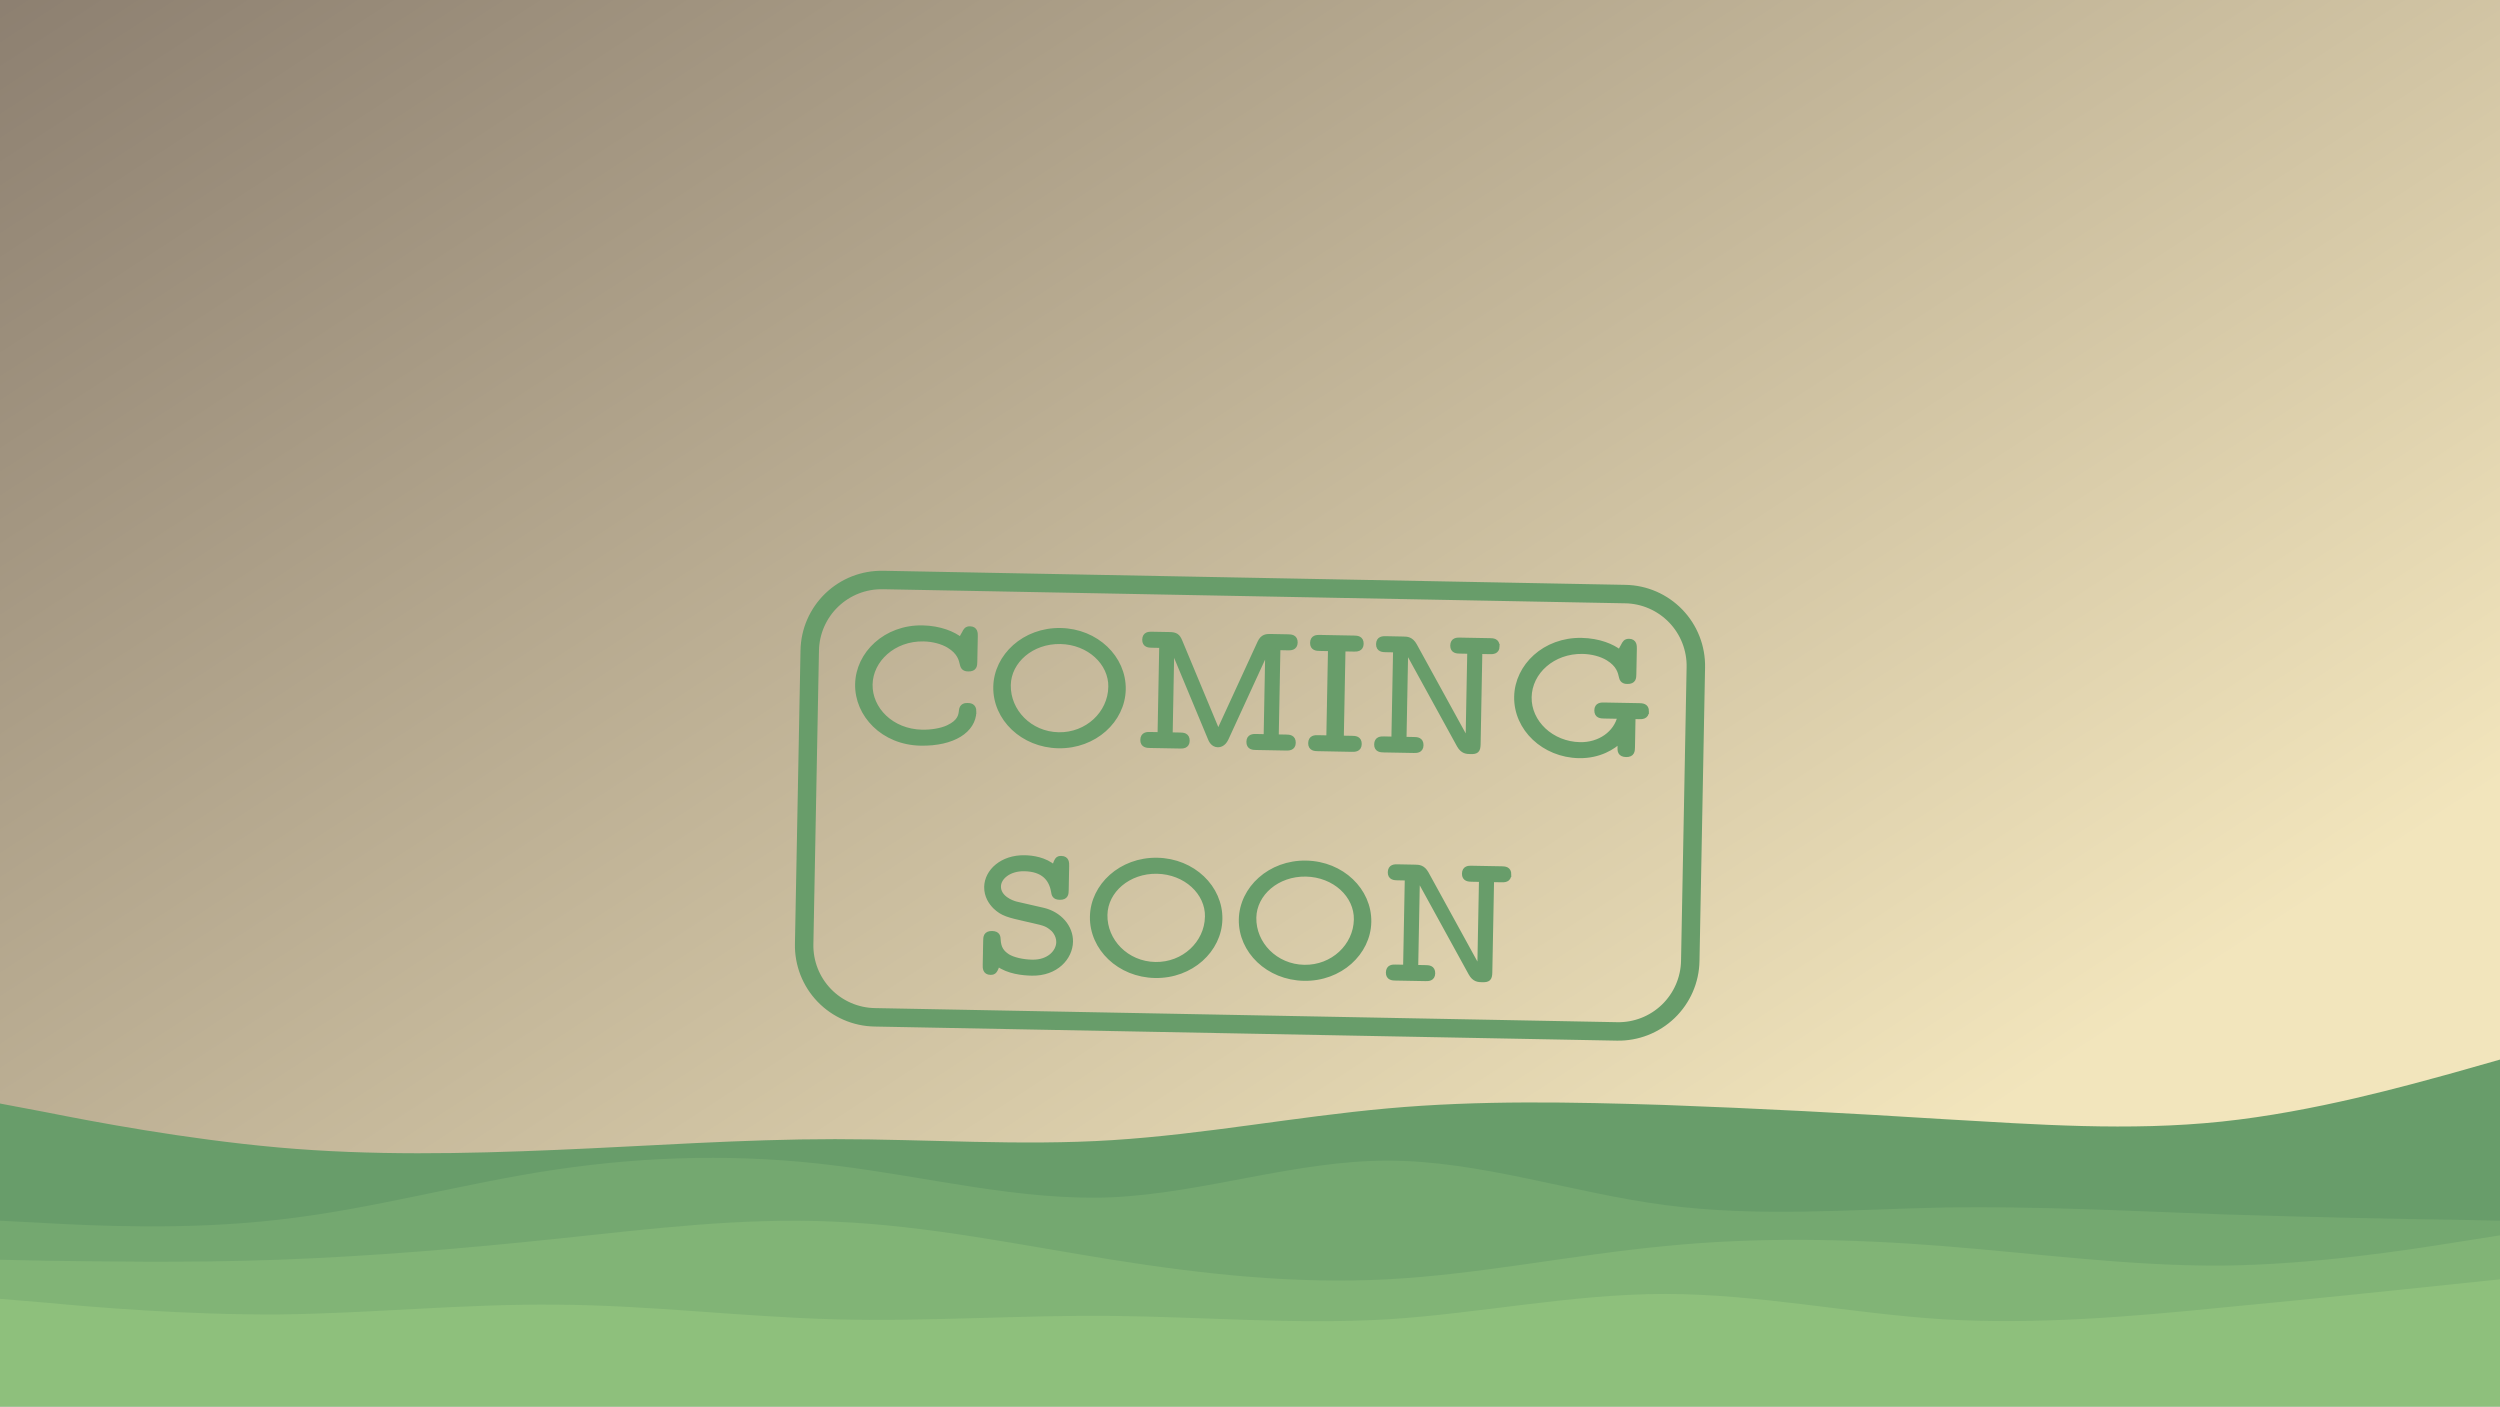
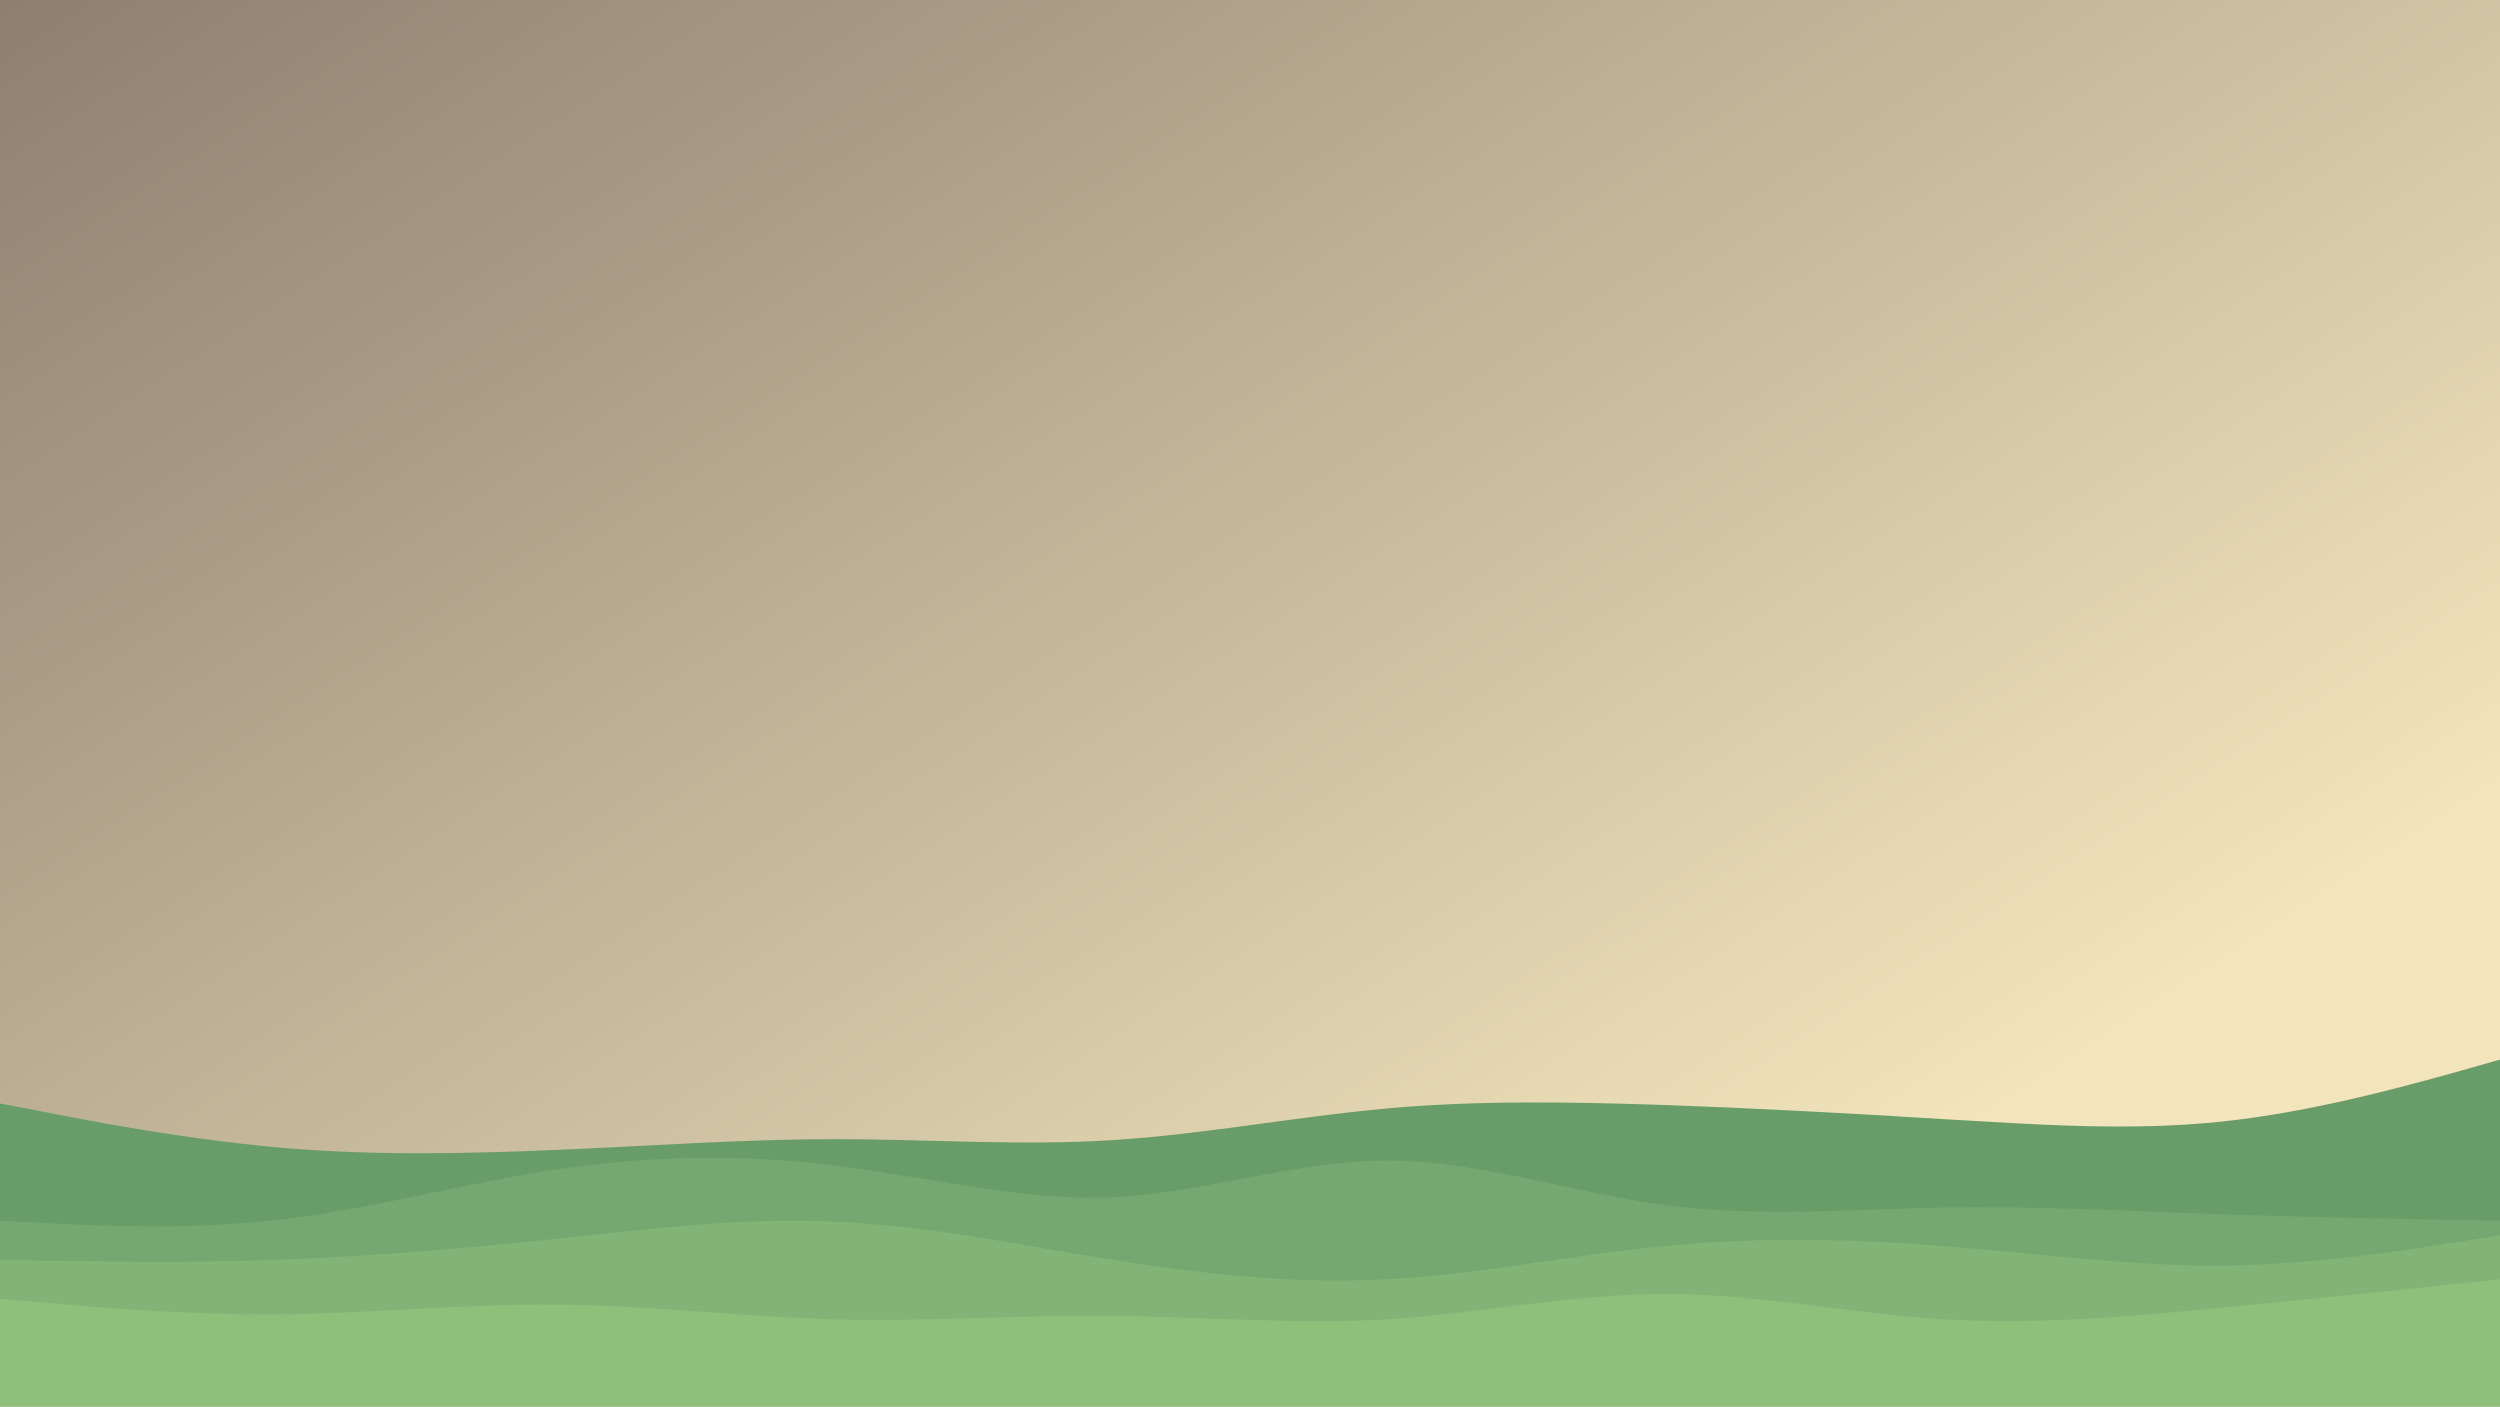
<svg xmlns="http://www.w3.org/2000/svg" xmlns:xlink="http://www.w3.org/1999/xlink" width="512" height="288" viewBox="0 0 135.467 76.2">
  <defs>
    <linearGradient id="a">
      <stop offset="0" stop-color="#f2e5bc" />
      <stop offset="1" stop-color="#7c6f64" />
    </linearGradient>
    <linearGradient xlink:href="#a" id="b" x1="99.589" y1="65.917" x2="29.831" y2="-41.049" gradientUnits="userSpaceOnUse" />
  </defs>
  <path fill="url(#b)" d="M0 0h135.467v76.2H0z" />
-   <path d="M52.774 38.558c.006-.326-.231-.33-.34-.332-.1-.002-.316-.006-.341.28-.024.236-.06.612-.719.916-.38.18-.933.258-1.408.25-1.668-.033-2.841-1.25-2.816-2.584.026-1.333 1.264-2.495 2.892-2.464.524.01 1.025.147 1.377.361.586.358.667.755.73 1.032.046.228.234.232.322.234.347.006.35-.2.354-.398l.026-1.373c.003-.158.008-.406-.289-.41-.187-.005-.238.094-.31.24-.092.146-.093.166-.185.362-.4-.324-1.134-.635-2.082-.652-1.986-.038-3.484 1.396-3.516 3.055-.031 1.65 1.383 3.158 3.417 3.198 1.778.032 2.869-.707 2.887-1.715zm8.094-1.2c.033-1.708-1.462-3.16-3.397-3.196-1.955-.037-3.484 1.386-3.516 3.056-.032 1.708 1.461 3.159 3.397 3.196 1.956.036 3.485-1.386 3.516-3.056zm-.68-.13c-.026 1.43-1.274 2.612-2.824 2.583-1.562-.03-2.752-1.267-2.725-2.69.024-1.312 1.27-2.386 2.82-2.356 1.551.03 2.755 1.148 2.73 2.461zm9.892 3.023c.006-.307-.23-.312-.389-.315l-.533-.01.092-4.83.532.011c.148.003.396.008.402-.289.006-.306-.232-.31-.39-.314l-.948-.018c-.198-.002-.425-.007-.58.336l-2.256 4.905-2.07-4.969c-.122-.298-.239-.37-.565-.377l-.948-.017c-.158-.003-.395-.008-.401.298-.005.297.24.302.389.304l.533.01-.092 4.83-.533-.01c-.157-.003-.394-.008-.4.298-.006.296.241.301.39.304l1.619.03c.148.004.395.008.4-.288.006-.307-.23-.31-.389-.314l-.533-.01.09-4.78.01.001 2.06 4.948c.048.12.151.369.427.375.09.001.298-.034.442-.338l2.246-4.888h.01l-.09 4.781-.534-.01c-.148-.003-.394-.008-.4.288-.006.307.231.31.39.314l1.619.03c.148.003.395.008.4-.288zm3.575.067c.006-.306-.23-.31-.389-.314l-.582-.01.092-4.83.581.011c.148.003.396.007.402-.289.006-.306-.232-.31-.39-.314l-1.846-.035c-.159-.002-.396-.007-.401.299-.006.296.24.301.389.304l.582.011-.092 4.83-.582-.012c-.157-.002-.395-.007-.4.299-.006.296.24.3.389.303l1.846.036c.149.002.396.007.401-.29zm7.47-5.292c.007-.306-.23-.31-.388-.314l-1.62-.03c-.158-.003-.395-.008-.4.299-.006.296.241.3.388.303l.534.01-.094 4.928h-.01l-2.884-5.25c-.191-.34-.408-.345-.616-.348l-.937-.019c-.158-.002-.396-.007-.401.299-.005.296.24.301.389.304l.533.01-.092 4.83-.533-.011c-.157-.002-.394-.008-.4.299-.006.296.24.3.389.303l1.62.03c.147.004.395.008.4-.288.006-.305-.23-.31-.389-.313l-.533-.01.093-4.928h.01l2.884 5.251c.192.34.409.344.616.348.316.006.406-.052.413-.397l.094-5.028.535.01c.148.003.394.008.4-.288zm8.095 3.523c.005-.306-.24-.311-.4-.315l-1.896-.035c-.148-.003-.395-.007-.4.289-.006.306.23.31.388.314l.87.016c-.205.924-1.106 1.55-2.163 1.53-1.551-.03-2.783-1.199-2.757-2.572.026-1.373 1.283-2.505 2.892-2.475.523.01 1.025.149 1.376.363.587.357.668.754.731 1.031.046.228.233.232.322.234.346.006.35-.201.353-.398l.027-1.374c.002-.158.007-.405-.289-.41-.187-.004-.239.095-.311.24-.092.148-.091.167-.184.363-.4-.324-1.134-.634-2.082-.653-1.986-.037-3.485 1.396-3.517 3.056-.031 1.728 1.481 3.16 3.378 3.197 1.116.02 1.867-.479 2.228-.828l-.006.355c-.004.198-.008.405.338.413.336.005.34-.212.344-.399l.03-1.66.317.006c.148.004.405.008.41-.288zM58.01 51.027c.015-.79-.604-1.504-1.489-1.708l-1.455-.334c-.267-.064-.972-.343-.96-.957.008-.493.571-.967 1.4-.951 1.038.02 1.462.551 1.578 1.225.026.169.054.318.34.323.345.007.35-.201.353-.398l.025-1.304c.003-.158.008-.405-.289-.41-.217-.004-.238.065-.394.495-.506-.443-1.196-.526-1.591-.533-1.234-.024-2.049.751-2.066 1.58-.009.495.242.855.465 1.077.397.382.742.459 1.636.663l.424.097c.61.14.758.173 1.078.455 0 0 .31.283.303.707-.01.533-.525 1.096-1.434 1.08-.543-.01-1.044-.138-1.318-.302-.351-.223-.504-.474-.526-.919-.007-.139-.014-.326-.329-.332-.346-.007-.35.201-.353.398l-.025 1.303c-.004.158-.008.406.288.41.218.005.25-.093.394-.465.565.426 1.384.5 1.848.509 1.314.024 2.08-.85 2.097-1.709zm8.095-1.22c.032-1.708-1.461-3.16-3.397-3.196-1.956-.037-3.485 1.386-3.516 3.055-.032 1.708 1.461 3.16 3.397 3.196 1.956.038 3.484-1.385 3.516-3.055zm-.68-.13c-.027 1.43-1.274 2.612-2.824 2.582-1.561-.029-2.753-1.266-2.725-2.688.025-1.314 1.27-2.387 2.82-2.357 1.551.03 2.755 1.148 2.73 2.461zm8.749.283c.032-1.708-1.461-3.16-3.397-3.195-1.956-.038-3.485 1.386-3.517 3.054-.032 1.71 1.462 3.16 3.398 3.196 1.956.038 3.484-1.385 3.516-3.055zm-.68-.13c-.027 1.43-1.274 2.613-2.825 2.582-1.56-.028-2.752-1.266-2.725-2.688.025-1.314 1.27-2.387 2.82-2.357 1.552.03 2.756 1.148 2.73 2.461zm8.267-2.442c.005-.306-.23-.31-.39-.314l-1.62-.03c-.158-.004-.394-.008-.4.298-.006.296.242.3.39.304l.533.01-.094 4.928h-.01l-2.883-5.252c-.192-.34-.409-.343-.616-.347l-.939-.018c-.158-.003-.395-.008-.4.299-.006.296.241.3.39.303l.532.01-.092 4.83-.533-.01c-.158-.004-.395-.008-.4.298-.006.297.241.302.388.304l1.62.03c.149.004.395.008.4-.288.007-.306-.23-.31-.388-.314l-.534-.01.094-4.928.01.001 2.884 5.251c.191.34.408.343.615.348.317.005.407-.052.413-.398l.096-5.027.533.01c.148.003.395.008.4-.288z" aria-label="COMING SOON" font-size="9.878" font-family="'Latin Modern Mono Prop'" letter-spacing="0" word-spacing="0" text-anchor="middle" fill="#689d6a" stroke-width=".265" stroke="#689d6a" />
-   <path d="M47.85 31.428l40.217.763a3.891 3.891 0 013.825 3.974l-.302 15.9a3.891 3.891 0 01-3.973 3.824L47.4 55.125a3.891 3.891 0 01-3.825-3.973l.302-15.899a3.891 3.891 0 013.973-3.824z" fill="none" stroke-linecap="round" stroke-linejoin="round" stroke="#689d6a" />
  <path d="M0 59.796l2.514.476c2.513.503 7.54 1.455 12.567 1.905 5.027.45 10.054.344 15.082.132 5.027-.211 10.054-.582 15.08-.582 5.028 0 10.055.37 15.03.053 5-.317 9.921-1.27 14.922-1.72 4.974-.45 10.001-.344 15.028-.185 5.027.185 10.054.45 15.081.767 5.028.291 10.055.662 15.082.133 5.027-.53 10.054-1.958 12.567-2.646l2.514-.714V76.2H0z" fill="#689d6a" />
  <path d="M0 66.146l2.514.132c2.513.132 7.54.397 12.567-.185 5.027-.556 10.054-1.984 15.082-2.725 5.027-.741 10.054-.847 15.08-.212 5.028.609 10.055 1.931 15.03 1.72 5-.238 9.921-1.985 14.922-1.985 4.974 0 10.001 1.747 15.028 2.408 5.027.662 10.054.238 15.081.132 5.028-.079 10.055.186 15.082.37 5.027.16 10.054.265 12.567.292l2.514.053V76.2H0z" fill="#74a870" />
  <path d="M0 68.262l2.514.053c2.513.027 7.54.133 12.567-.053 5.027-.185 10.054-.608 15.082-1.137 5.027-.53 10.054-1.164 15.08-.926 5.028.211 10.055 1.27 15.03 2.063 5 .794 9.921 1.323 14.922 1.059 4.974-.265 10.001-1.323 15.028-1.8 5.027-.502 10.054-.396 15.081 0 5.028.398 10.055 1.085 15.082 1.059 5.027-.053 10.054-.847 12.567-1.244l2.514-.396v9.26H0z" fill="#81b476" />
  <path d="M0 70.38l2.514.21c2.513.239 7.54.662 12.567.636 5.027-.053 10.054-.582 15.082-.53 5.027.027 10.054.662 15.08.794 5.028.133 10.055-.238 15.03-.185 5 .053 9.921.476 14.922.185 4.974-.317 10.001-1.375 15.028-1.375 5.027 0 10.054 1.058 15.081 1.375 5.028.291 10.055-.132 15.082-.635 5.027-.476 10.054-1.005 12.567-1.27l2.514-.264V76.2H0z" fill="#8ec07c" />
</svg>
